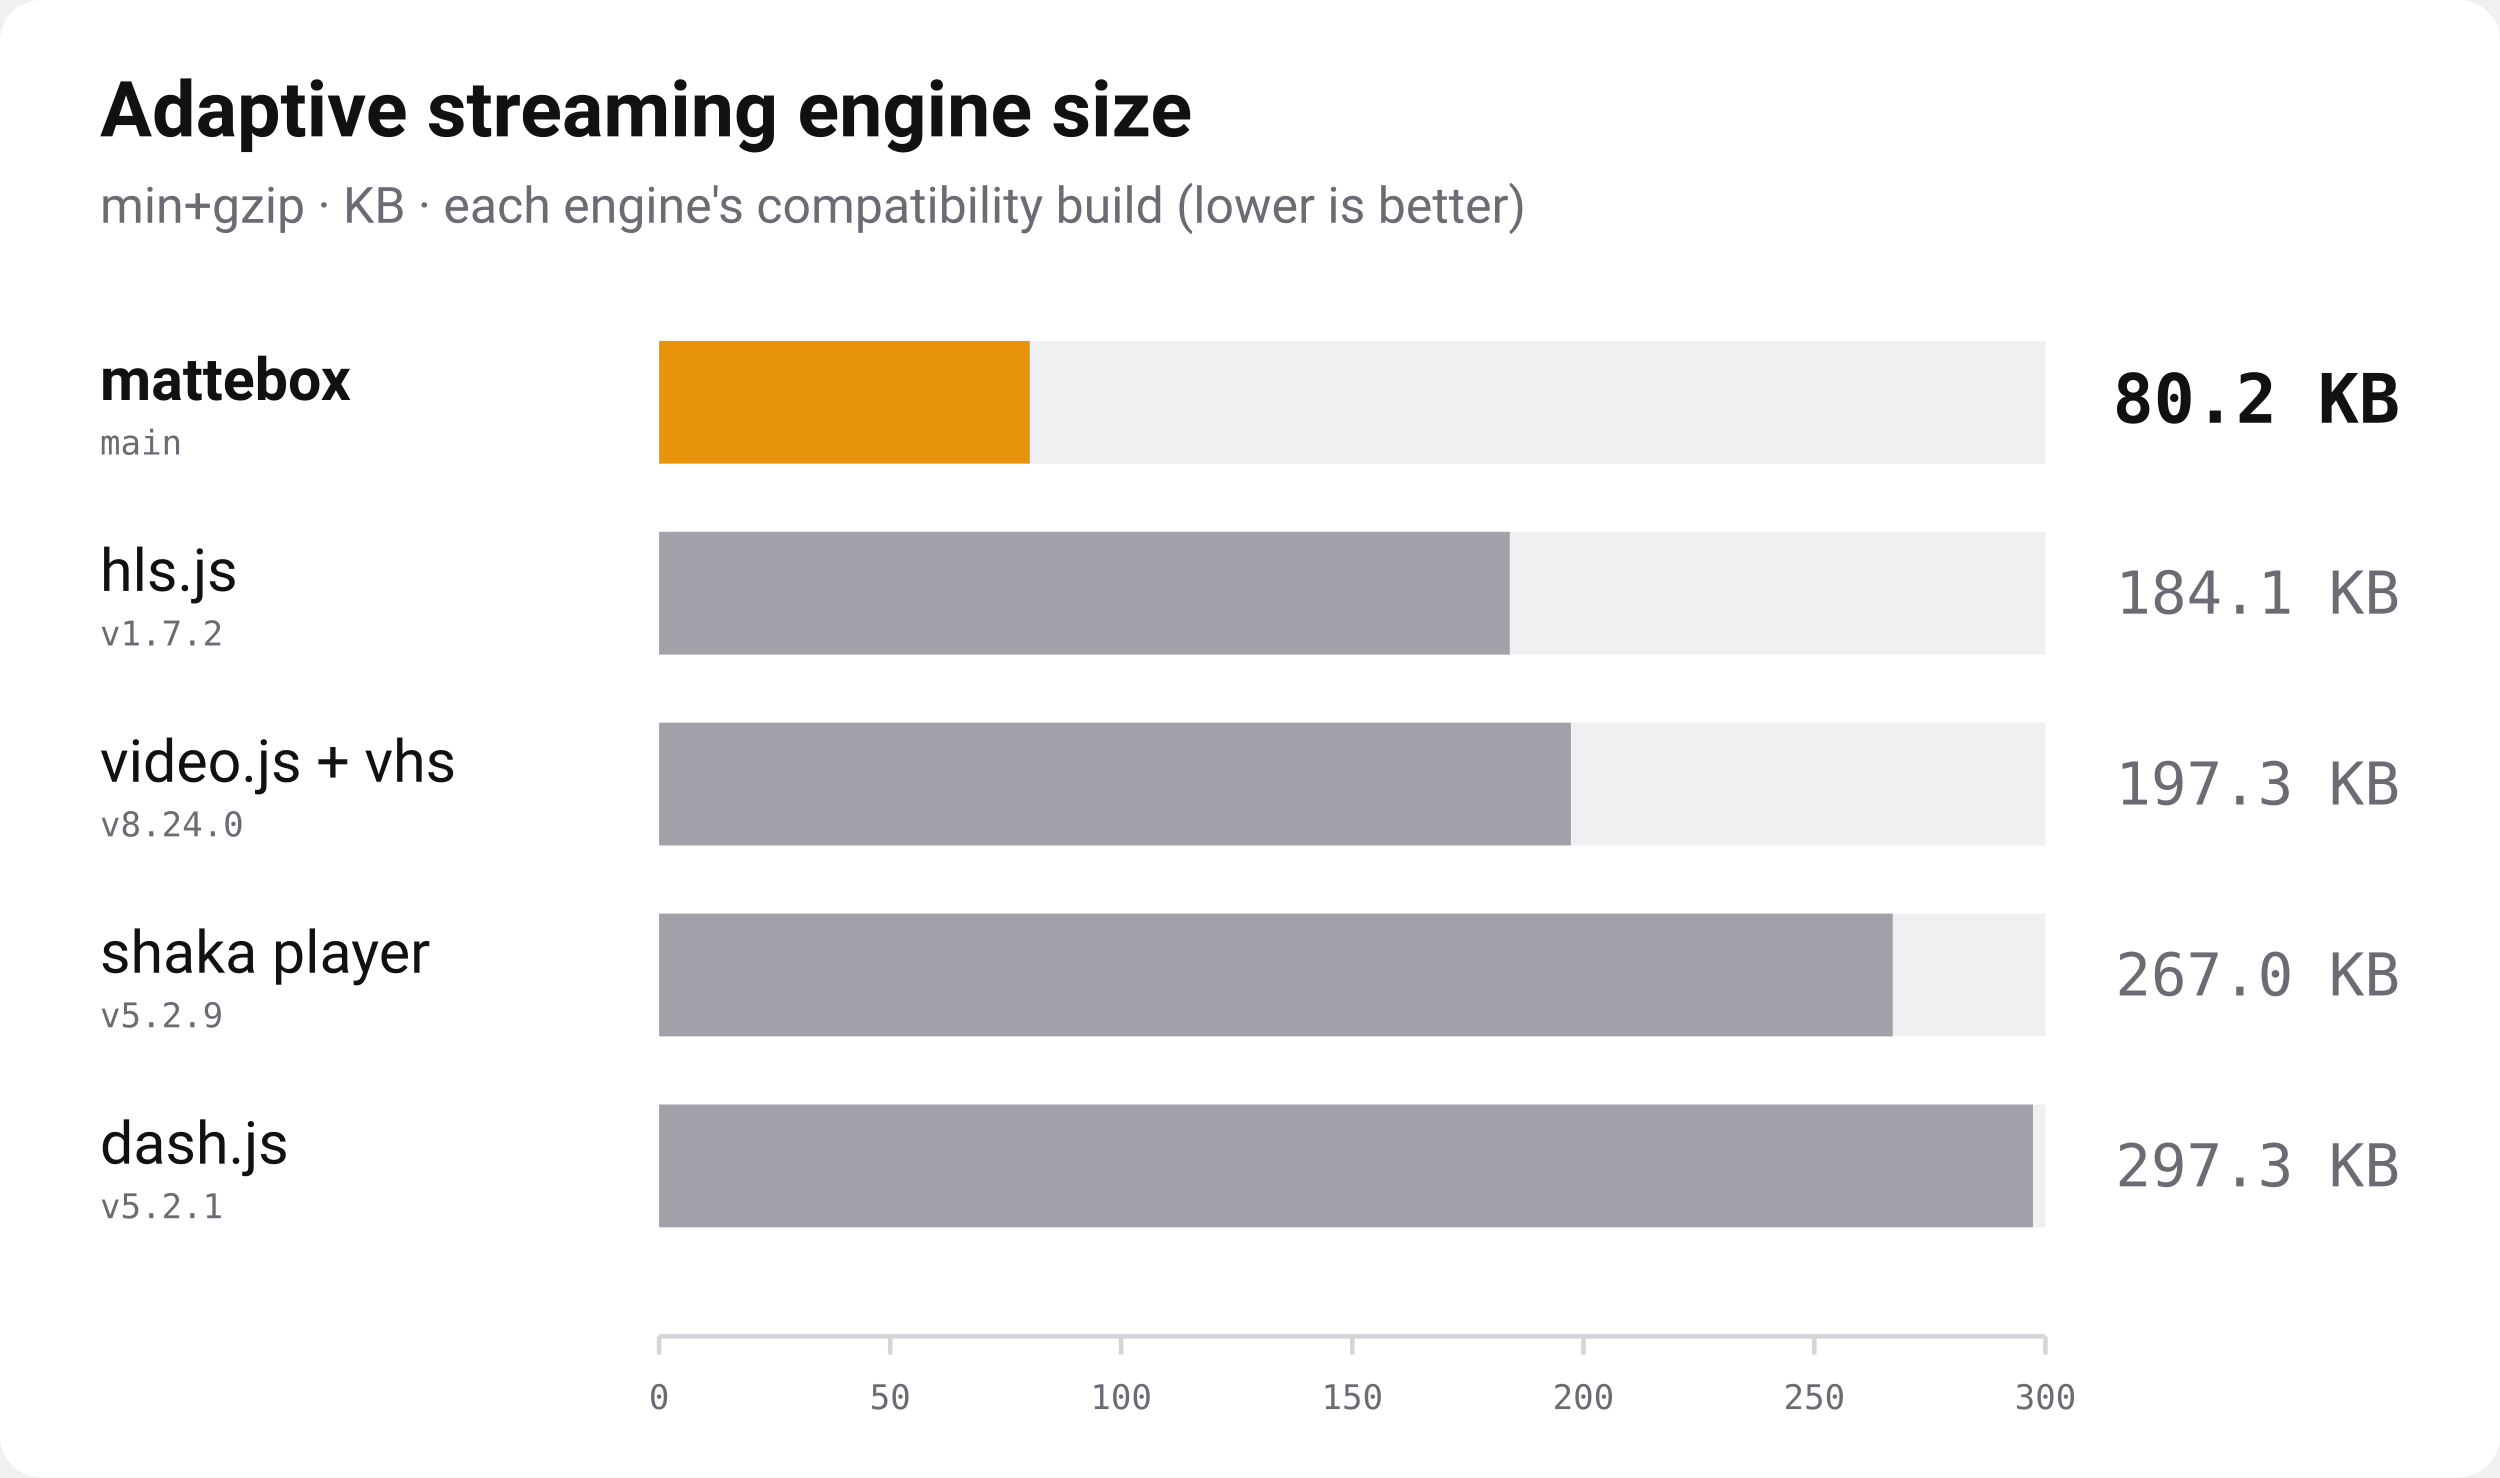
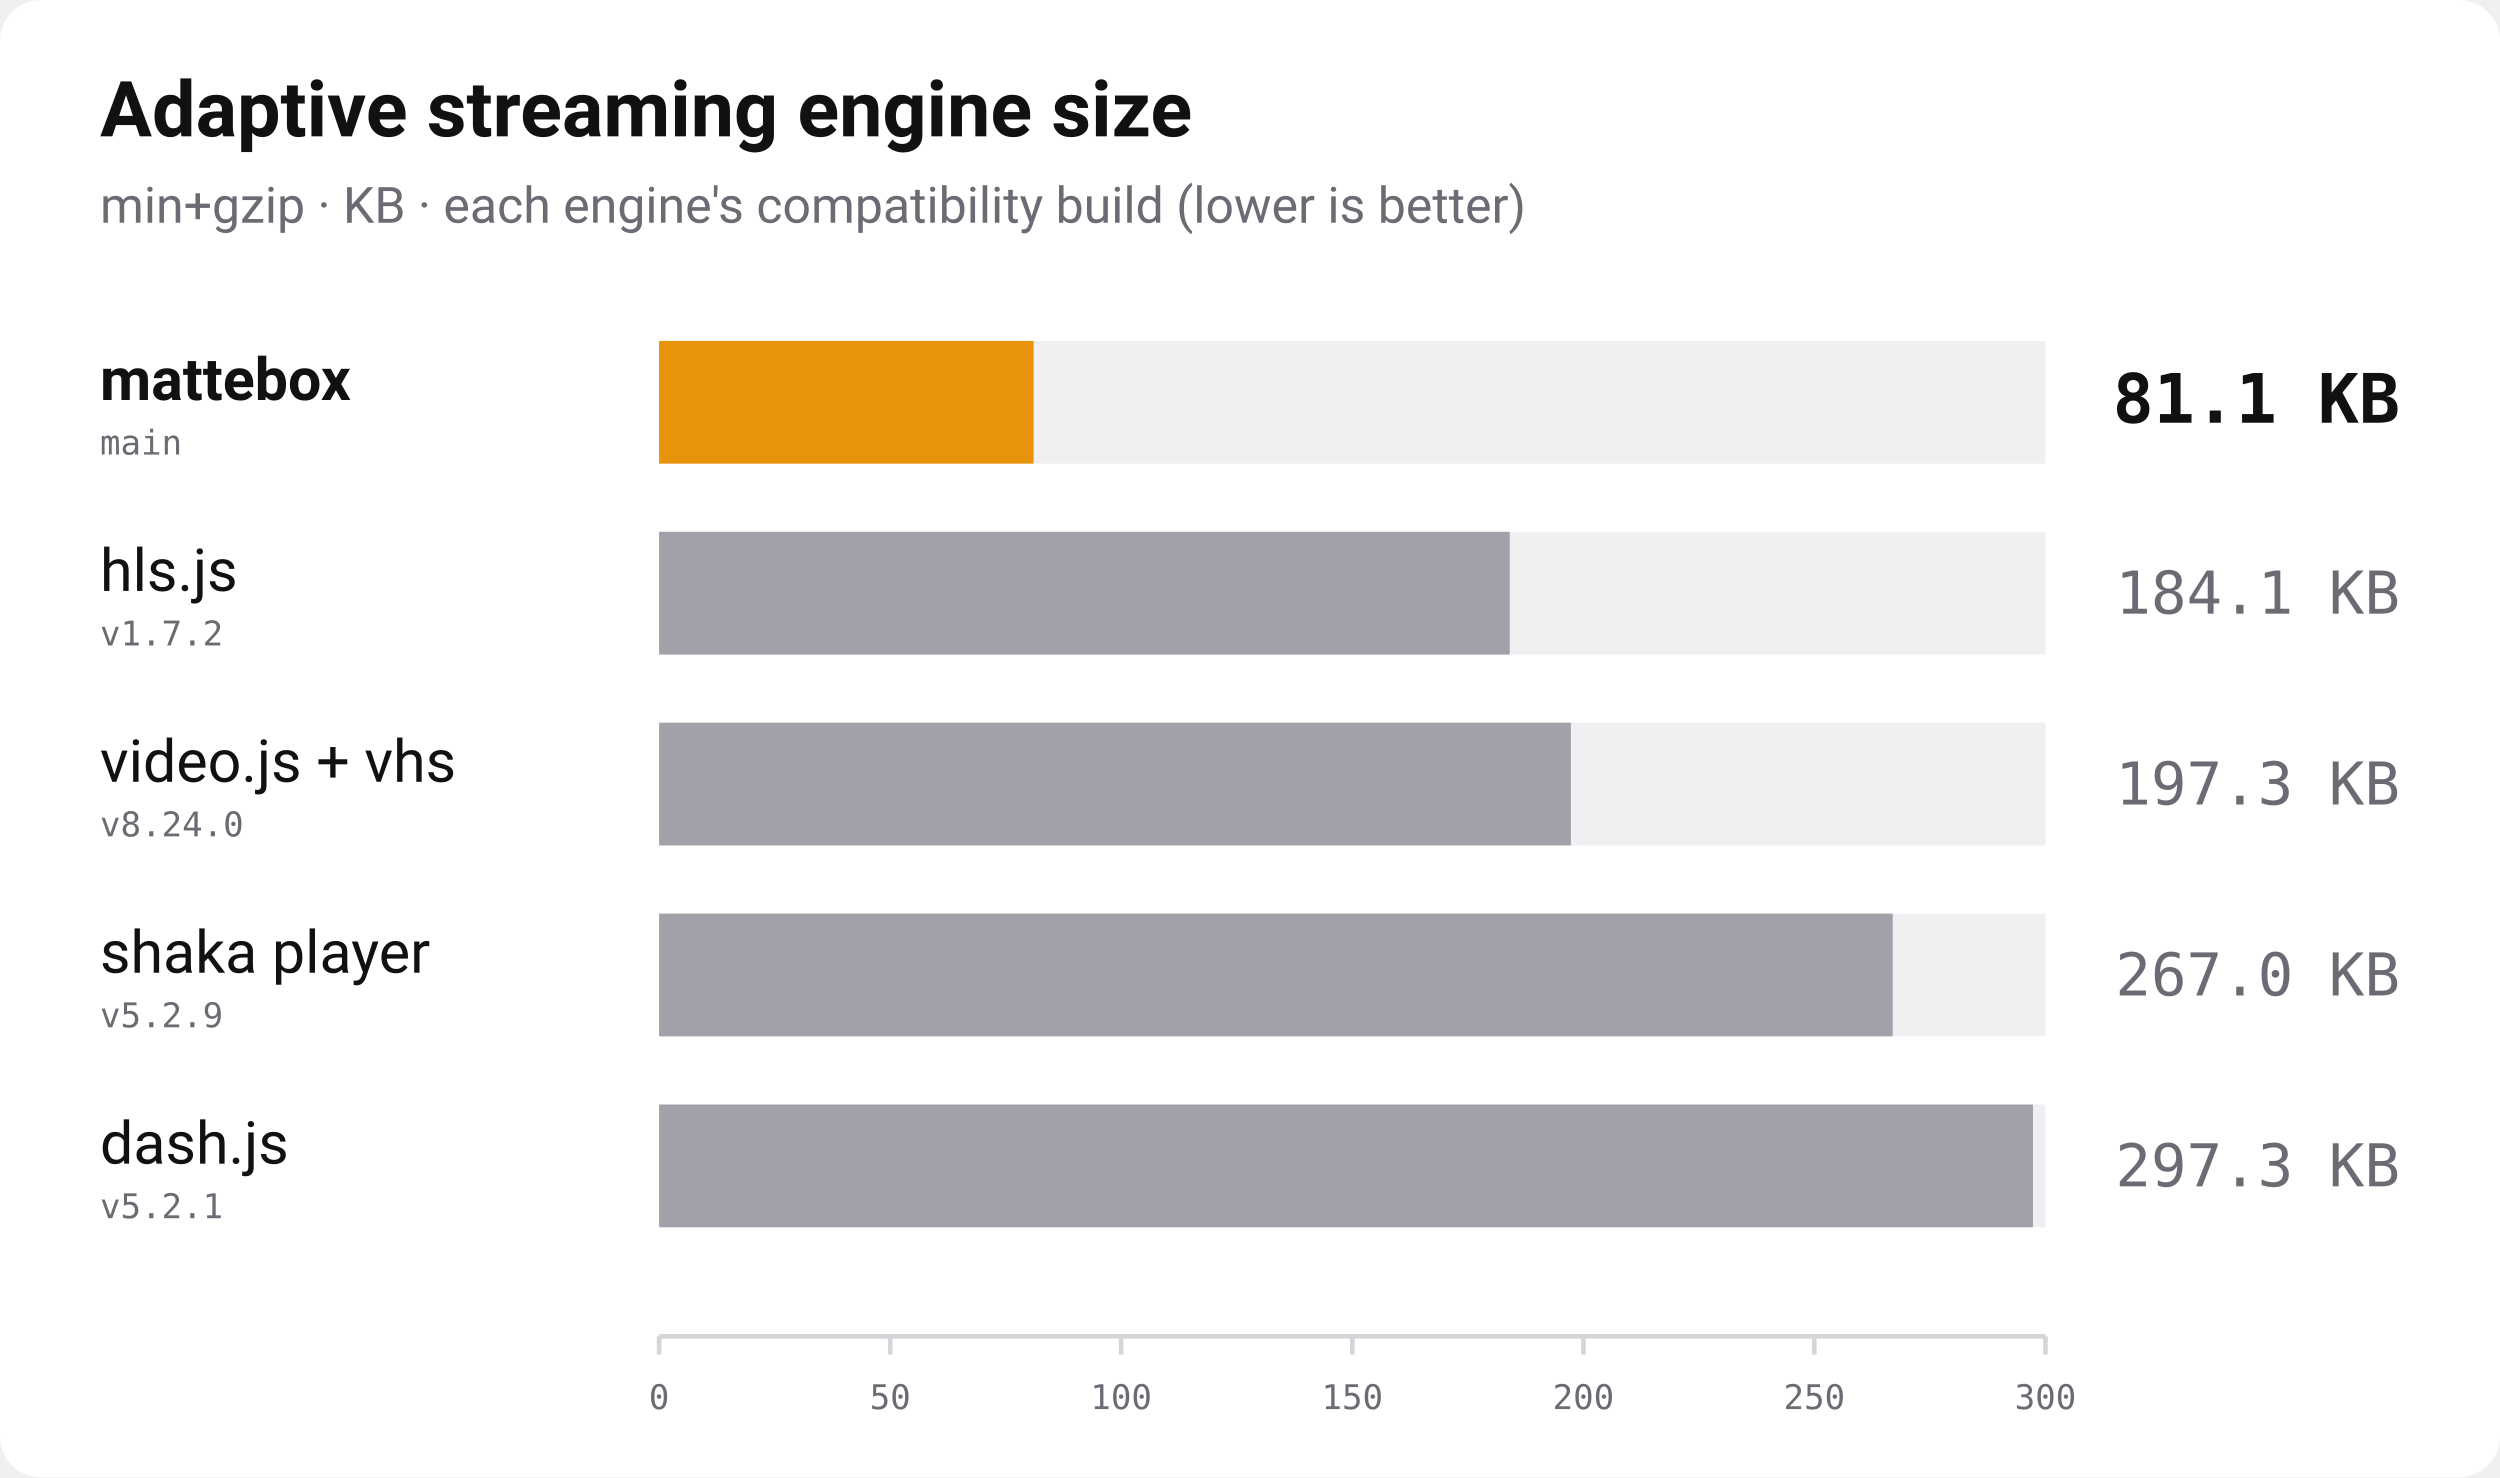
<svg xmlns="http://www.w3.org/2000/svg" width="1100" height="650" viewBox="0 0 1100 650" role="img" aria-label="Bundle size of adaptive streaming players, min+gzip, lower is better">
  <rect width="1100" height="650" rx="18" fill="#ffffff" />
  <text x="44" y="60" font-family="-apple-system, 'Segoe UI', Roboto, Helvetica, Arial, sans-serif" font-size="34" font-weight="700" fill="#111114">Adaptive streaming engine size</text>
  <text x="44" y="98" font-family="-apple-system, 'Segoe UI', Roboto, Helvetica, Arial, sans-serif" font-size="22" fill="#6b6b74">min+gzip · KB · each engine's compatibility build (lower is better)</text>
  <text x="44" y="176" font-family="-apple-system, 'Segoe UI', Roboto, Helvetica, Arial, sans-serif" font-size="26" font-weight="700" fill="#111114">mattebox</text>
  <text x="44" y="200" font-family="ui-monospace, 'SF Mono', Menlo, Consolas, monospace" font-size="15" fill="#6b6b74">main</text>
  <rect x="290" y="150" width="610" height="54" fill="#f0f0f3" />
-   <rect x="290" y="150" width="163.1" height="54" fill="#e8930c" />
-   <text x="1056" y="186" text-anchor="end" font-family="ui-monospace, 'SF Mono', Menlo, Consolas, monospace" font-size="30" font-weight="700" fill="#111114">80.2 KB</text>
+   <rect x="290" y="150" width="164.8" height="54" fill="#e8930c" />
+   <text x="1056" y="186" text-anchor="end" font-family="ui-monospace, 'SF Mono', Menlo, Consolas, monospace" font-size="30" font-weight="700" fill="#111114">81.1 KB</text>
  <text x="44" y="260" font-family="-apple-system, 'Segoe UI', Roboto, Helvetica, Arial, sans-serif" font-size="26" font-weight="400" fill="#111114">hls.js</text>
  <text x="44" y="284" font-family="ui-monospace, 'SF Mono', Menlo, Consolas, monospace" font-size="15" fill="#6b6b74">v1.7.2</text>
  <rect x="290" y="234" width="610" height="54" fill="#f0f0f3" />
  <rect x="290" y="234" width="374.3" height="54" fill="#a1a1aa" />
  <text x="1056" y="270" text-anchor="end" font-family="ui-monospace, 'SF Mono', Menlo, Consolas, monospace" font-size="26" font-weight="400" fill="#6b6b74">184.1 KB</text>
  <text x="44" y="344" font-family="-apple-system, 'Segoe UI', Roboto, Helvetica, Arial, sans-serif" font-size="26" font-weight="400" fill="#111114">video.js + vhs</text>
  <text x="44" y="368" font-family="ui-monospace, 'SF Mono', Menlo, Consolas, monospace" font-size="15" fill="#6b6b74">v8.24.0</text>
  <rect x="290" y="318" width="610" height="54" fill="#f0f0f3" />
  <rect x="290" y="318" width="401.2" height="54" fill="#a1a1aa" />
  <text x="1056" y="354" text-anchor="end" font-family="ui-monospace, 'SF Mono', Menlo, Consolas, monospace" font-size="26" font-weight="400" fill="#6b6b74">197.3 KB</text>
  <text x="44" y="428" font-family="-apple-system, 'Segoe UI', Roboto, Helvetica, Arial, sans-serif" font-size="26" font-weight="400" fill="#111114">shaka player</text>
  <text x="44" y="452" font-family="ui-monospace, 'SF Mono', Menlo, Consolas, monospace" font-size="15" fill="#6b6b74">v5.2.9</text>
  <rect x="290" y="402" width="610" height="54" fill="#f0f0f3" />
  <rect x="290" y="402" width="542.8" height="54" fill="#a1a1aa" />
  <text x="1056" y="438" text-anchor="end" font-family="ui-monospace, 'SF Mono', Menlo, Consolas, monospace" font-size="26" font-weight="400" fill="#6b6b74">267.0 KB</text>
  <text x="44" y="512" font-family="-apple-system, 'Segoe UI', Roboto, Helvetica, Arial, sans-serif" font-size="26" font-weight="400" fill="#111114">dash.js</text>
  <text x="44" y="536" font-family="ui-monospace, 'SF Mono', Menlo, Consolas, monospace" font-size="15" fill="#6b6b74">v5.2.1</text>
  <rect x="290" y="486" width="610" height="54" fill="#f0f0f3" />
  <rect x="290" y="486" width="604.5" height="54" fill="#a1a1aa" />
  <text x="1056" y="522" text-anchor="end" font-family="ui-monospace, 'SF Mono', Menlo, Consolas, monospace" font-size="26" font-weight="400" fill="#6b6b74">297.3 KB</text>
  <line x1="290" y1="588" x2="900" y2="588" stroke="#d4d4d9" stroke-width="2" />
  <line x1="290.0" y1="588" x2="290.0" y2="596" stroke="#d4d4d9" stroke-width="2" />
  <text x="290.0" y="620" text-anchor="middle" font-family="ui-monospace, 'SF Mono', Menlo, Consolas, monospace" font-size="15" fill="#6b6b74">0</text>
  <line x1="391.7" y1="588" x2="391.7" y2="596" stroke="#d4d4d9" stroke-width="2" />
  <text x="391.7" y="620" text-anchor="middle" font-family="ui-monospace, 'SF Mono', Menlo, Consolas, monospace" font-size="15" fill="#6b6b74">50</text>
  <line x1="493.3" y1="588" x2="493.3" y2="596" stroke="#d4d4d9" stroke-width="2" />
  <text x="493.3" y="620" text-anchor="middle" font-family="ui-monospace, 'SF Mono', Menlo, Consolas, monospace" font-size="15" fill="#6b6b74">100</text>
  <line x1="595.0" y1="588" x2="595.0" y2="596" stroke="#d4d4d9" stroke-width="2" />
  <text x="595.0" y="620" text-anchor="middle" font-family="ui-monospace, 'SF Mono', Menlo, Consolas, monospace" font-size="15" fill="#6b6b74">150</text>
  <line x1="696.7" y1="588" x2="696.7" y2="596" stroke="#d4d4d9" stroke-width="2" />
  <text x="696.7" y="620" text-anchor="middle" font-family="ui-monospace, 'SF Mono', Menlo, Consolas, monospace" font-size="15" fill="#6b6b74">200</text>
  <line x1="798.3" y1="588" x2="798.3" y2="596" stroke="#d4d4d9" stroke-width="2" />
  <text x="798.3" y="620" text-anchor="middle" font-family="ui-monospace, 'SF Mono', Menlo, Consolas, monospace" font-size="15" fill="#6b6b74">250</text>
  <line x1="900.0" y1="588" x2="900.0" y2="596" stroke="#d4d4d9" stroke-width="2" />
  <text x="900.0" y="620" text-anchor="middle" font-family="ui-monospace, 'SF Mono', Menlo, Consolas, monospace" font-size="15" fill="#6b6b74">300</text>
</svg>
